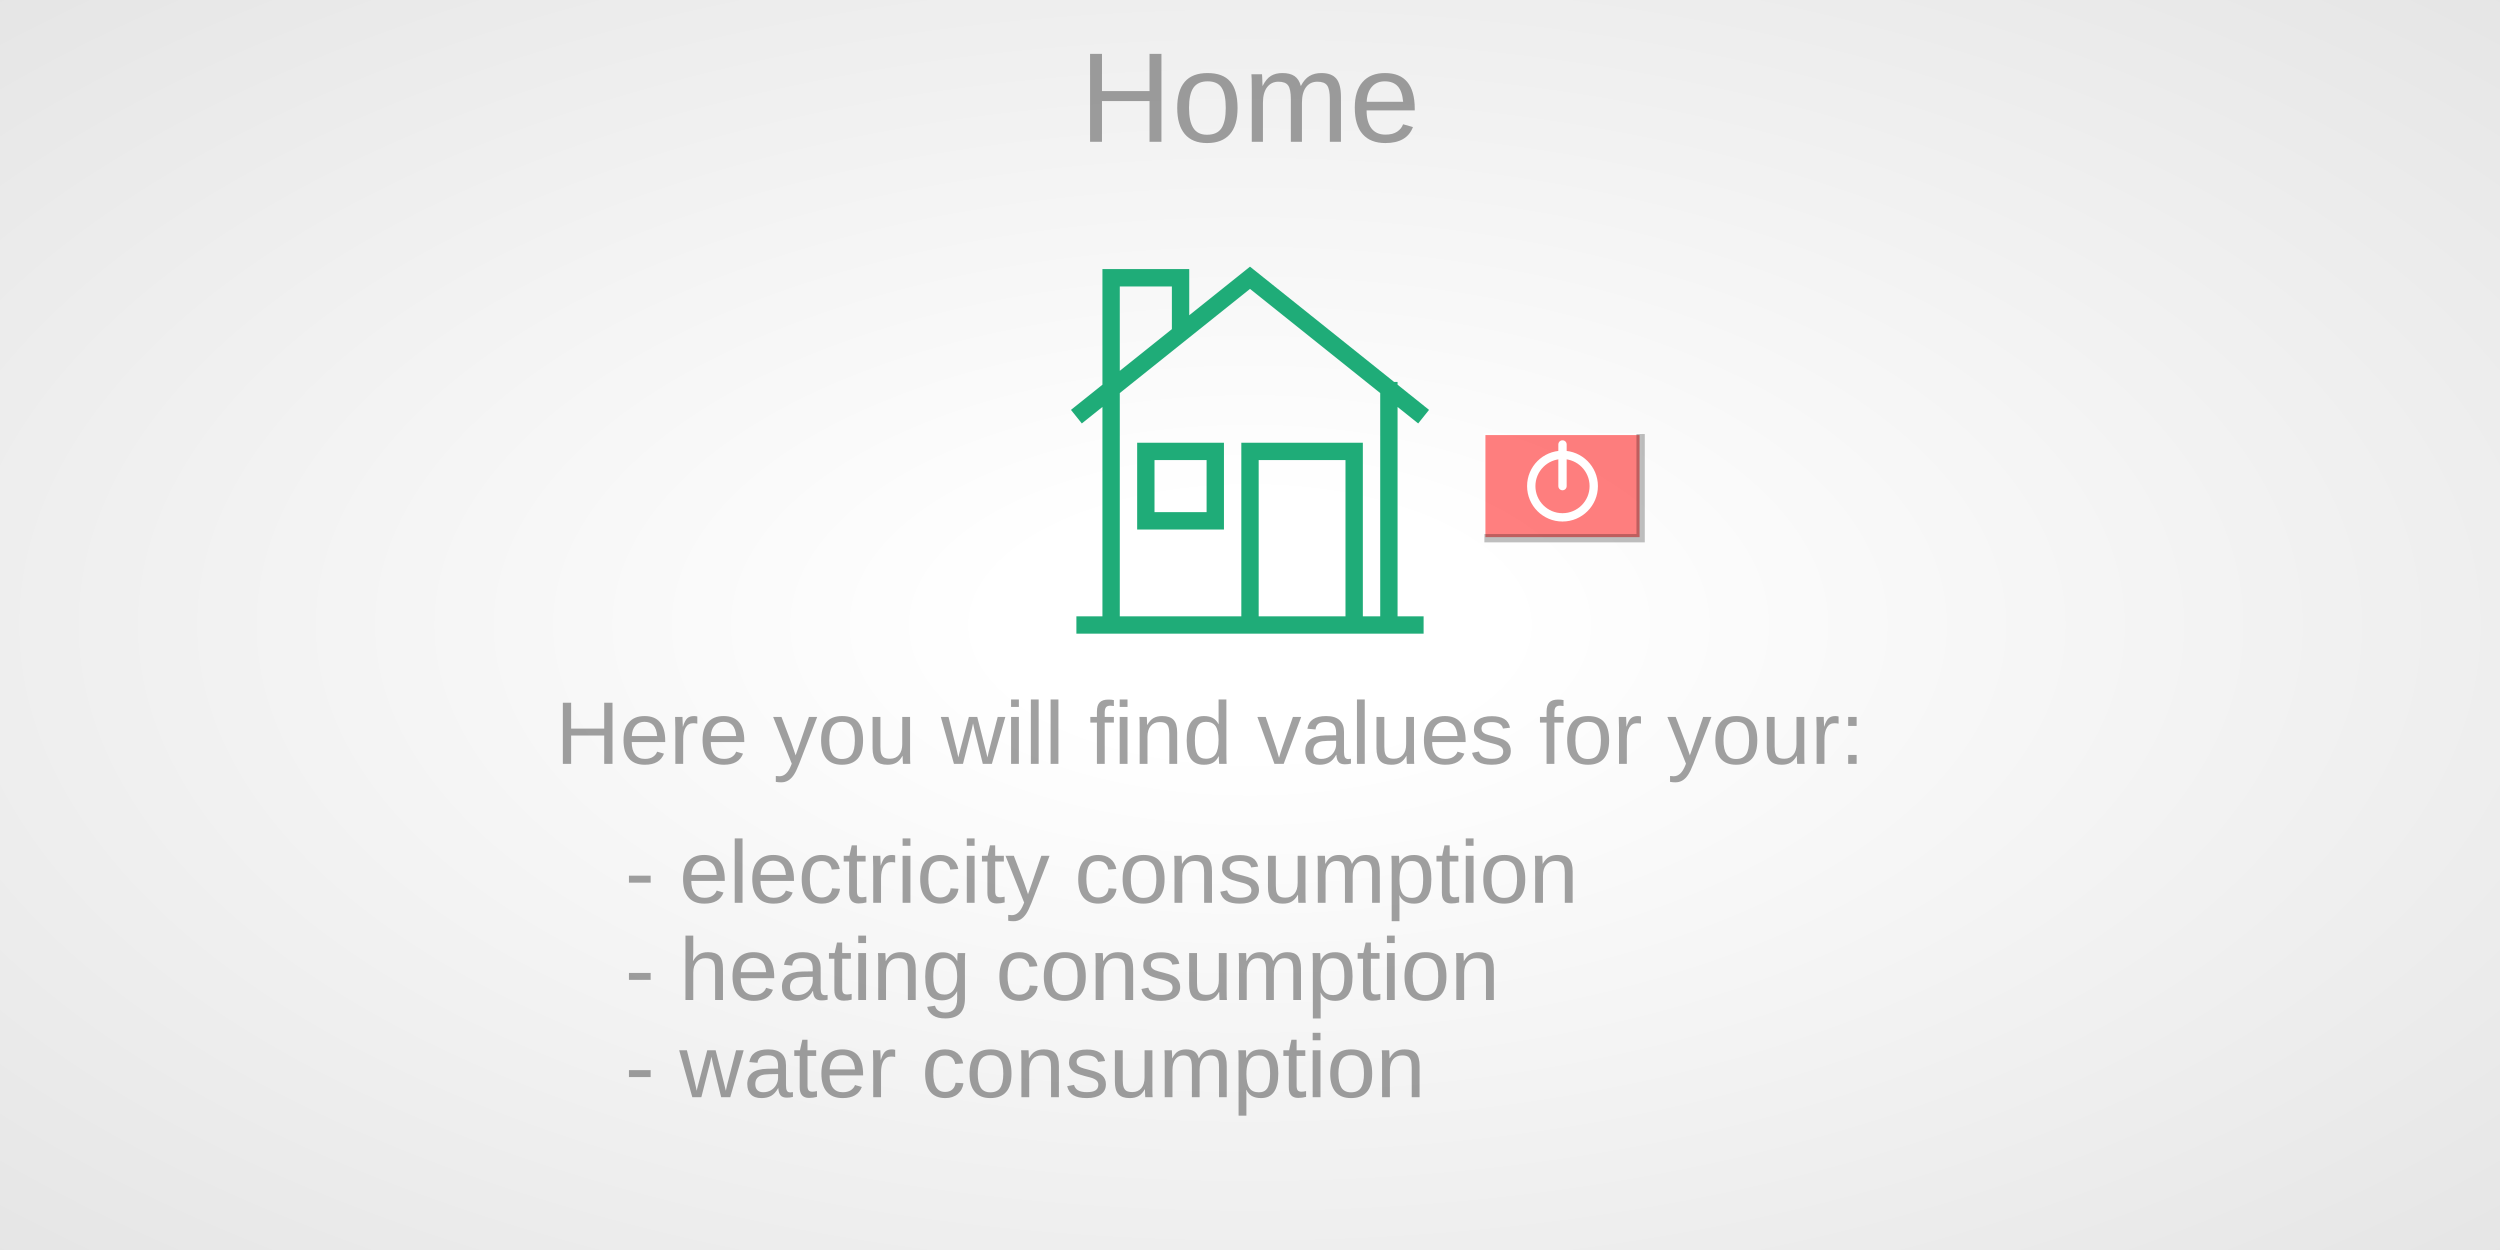
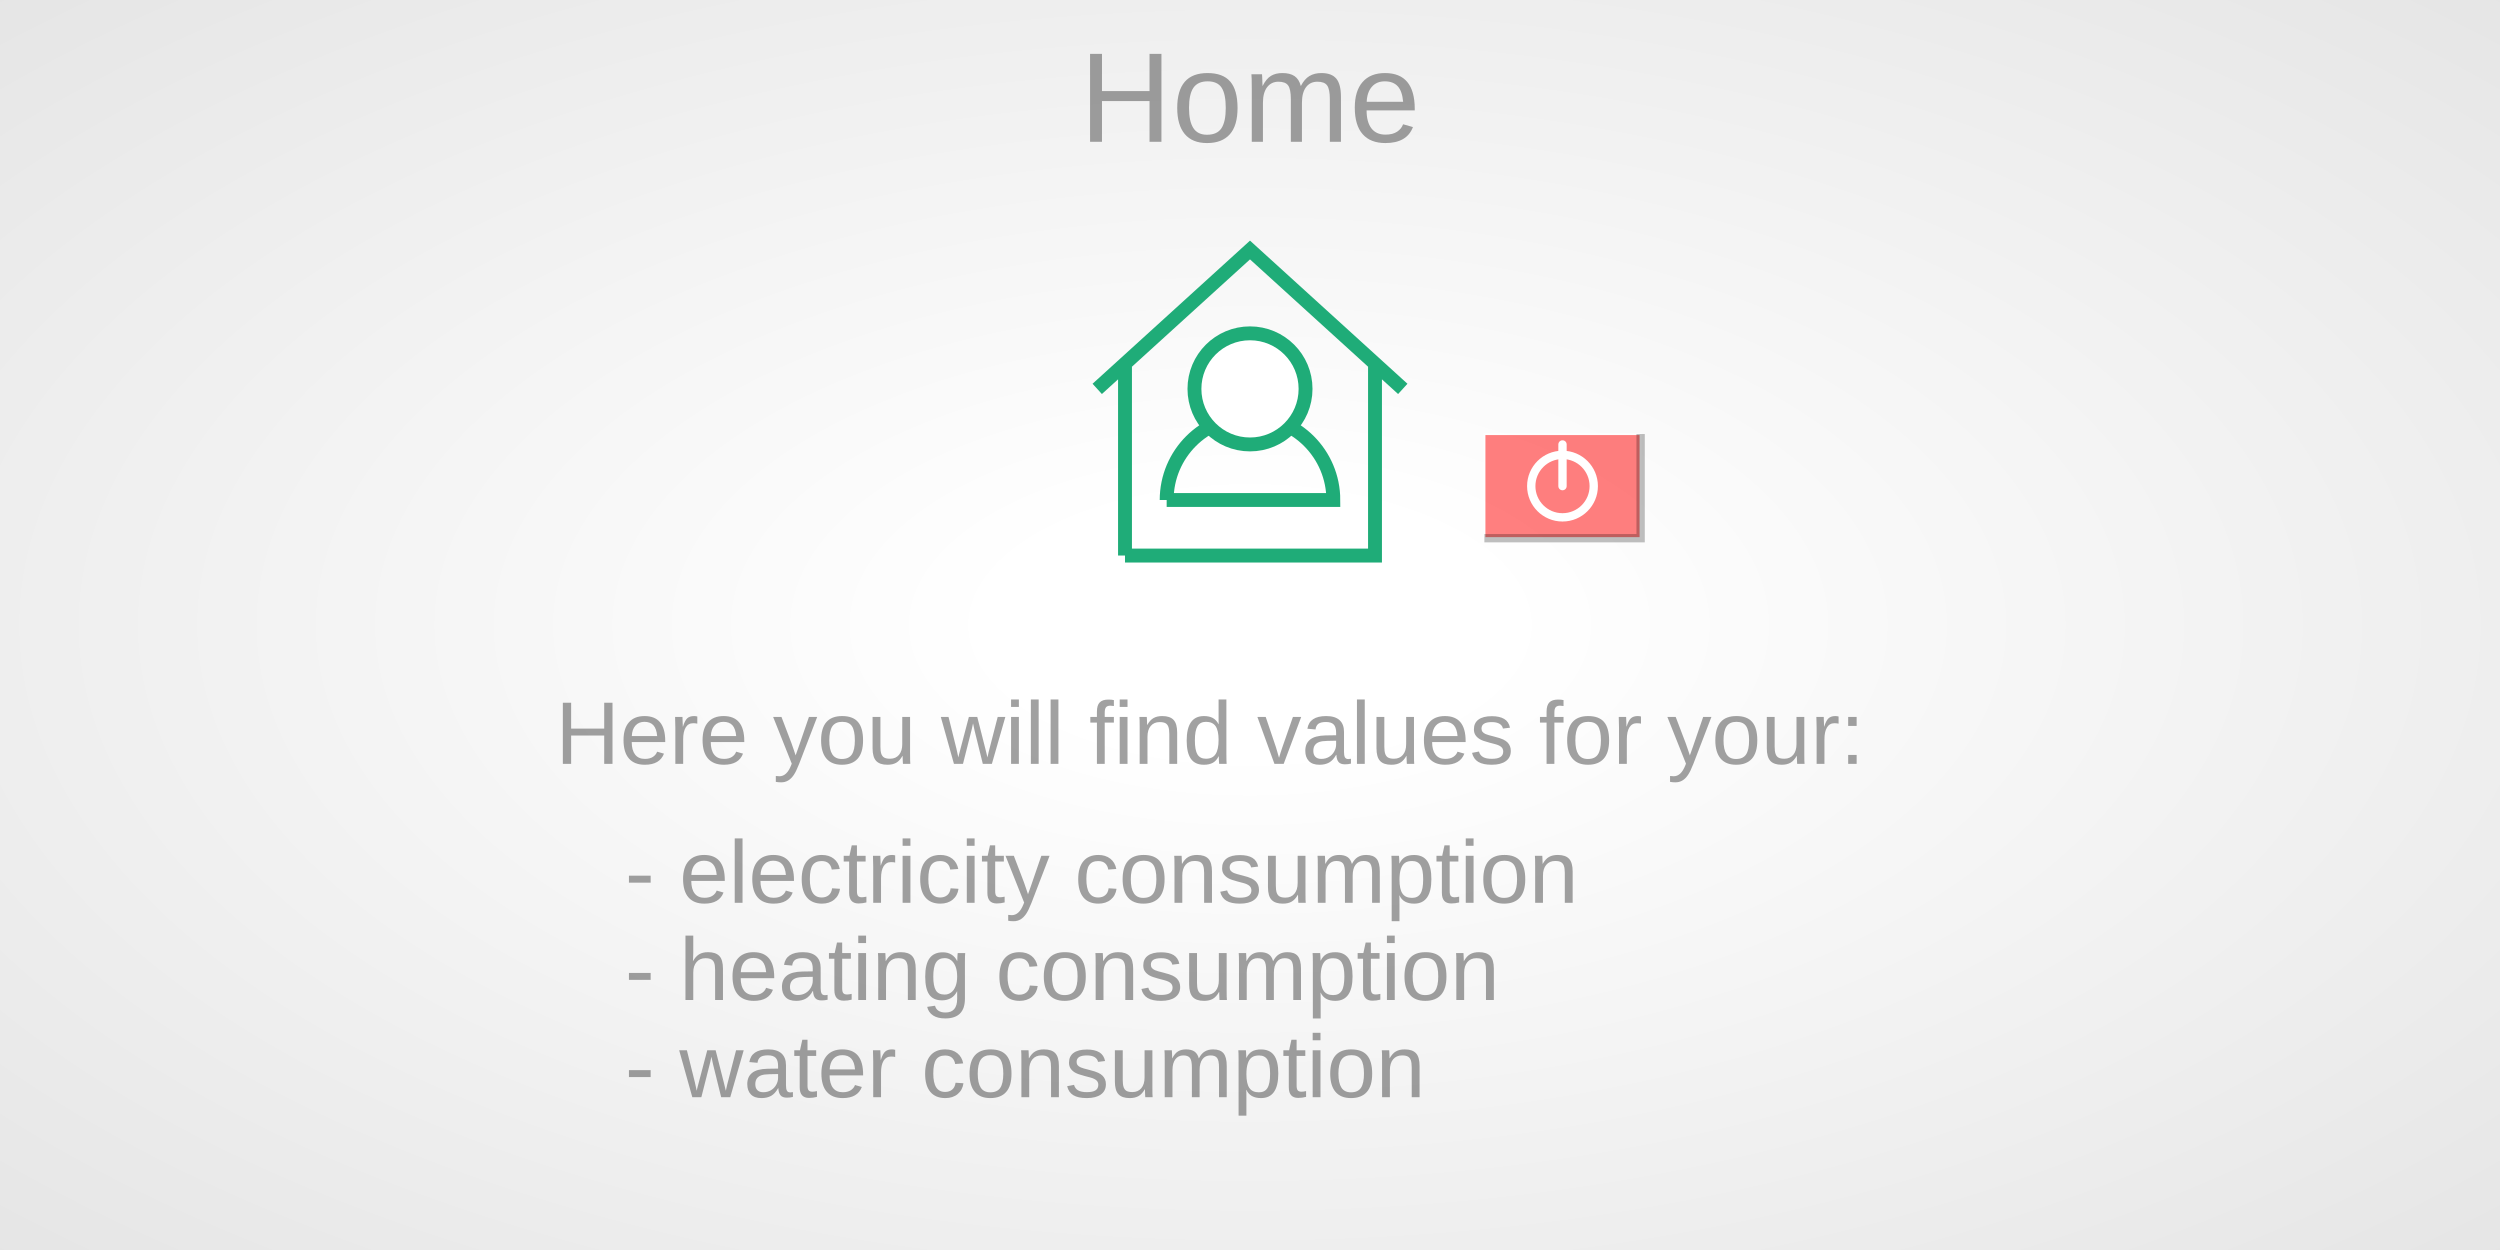
<svg xmlns="http://www.w3.org/2000/svg" width="1800" height="900" viewBox="-900 -500 1800 900" preserveAspectRatio="xMinYMin meet">
  <style>
.logout-bottom {
	stroke-width: 2px;
	stroke: #fff;
	opacity: 0.5;
	fill: #f00;
	transform: scale(0.75,0.75) translate(300px,-200px);
}
.logout-shadow {
	stroke-width: 8px;
	stroke: #000;
	opacity: 0.25;
	fill: none;
	transform: scale(0.75,0.75) translate(300px,-200px);
}
.logout-icon {
	stroke-width: 8;
	stroke-linecap: round;
	stroke: #fff;
	fill: none;
	opacity:1;
	transform: scale(0.75,0.75) translate(300px,-200px);
}
.logout-top {
	cursor: pointer;
	stroke-width: 1;
	fill: #fff;
	opacity:0;
	transform: scale(0.75,0.75) translate(300px,-200px);
}
</style>
  <defs>
    <radialGradient id="grad" cx="50%" cy="50%" r="100%">
      <stop offset="10%" style="stop-color:#fff; stop-opacity:1" />
      <stop offset="50%" style="stop-color:#eee; stop-opacity:1" />
      <stop offset="90%" style="stop-color:#ddd; stop-opacity:1" />
    </radialGradient>
  </defs>
  <rect x="-900" y="-500" width="1800" height="900" fill="url(#grad)" stroke-width="0" stroke="#000" />
  <svg x="-400" y="-470" width="800px" height="92px">
    <text id="user-home-title" x="50%" y="50%" dominant-baseline="middle" text-anchor="middle" opacity="0.5" font-family="Arial, Helvetica, sans-serif" font-size="92px" fill="#444">Home</text>
  </svg>
-   <path d="M-50,50 L50,50    M-40,50 L-40,-20 M40,-20 L40,50   M-50,-10 L0,-50 L50,-10   M-40,-20 L-40,-50 L-20,-50 L-20,-35   M-30,20 L-30,0 L-10,0 L-10,20 L-30,20 Z   M0,50 L0,0 L30,0 L30,50 Z" style="stroke:#1fac78;stroke-width:5px;fill:none;transform: scale(2.5) translateY(-70px);" />
+   <path d="M-45,50 L-45,-20    M-55,-10 L0,-60 L55,-10    M45,-20 L45,50 L-45,50    M-30,30 A30,30 0 0,1 30,30 L-30,30" style="stroke:#1fac78;stroke-width:5px;fill:none;transform: scale(2) translateY(-100px);" />
+   <circle class="" cx="0" cy="-10" r="20" style="stroke:#1fac78;stroke-width:5px;fill:#fff;transform: scale(2) translateY(-100px);" />
  <rect class="logout-bottom" x="-75" y="-50" width="150" height="100" />
  <path class="logout-shadow" d="M-75,50 L75,50 L75,-50" />
  <circle class="logout-icon" cx="0" cy="0" r="30" />
  <path class="logout-icon" d="M0,0 L0,-40" />
  <rect id="logout" class="logout-top" x="-75" y="-50" width="150" height="100" />
  <text id="user-home-description" x="-500" y="50" opacity="0.5" font-family="Arial, Helvetica, sans-serif" font-size="64px" fill="#444">Here you will find values for your:</text>
  <text id="user-home-bullet-1" x="-450" y="150" opacity="0.5" font-family="Arial, Helvetica, sans-serif" font-size="64px" fill="#444">- electricity consumption</text>
  <text id="user-home-bullet-2" x="-450" y="220" opacity="0.5" font-family="Arial, Helvetica, sans-serif" font-size="64px" fill="#444">- heating consumption</text>
  <text id="user-home-bullet-3" x="-450" y="290" opacity="0.5" font-family="Arial, Helvetica, sans-serif" font-size="64px" fill="#444">- water consumption</text>
</svg>
